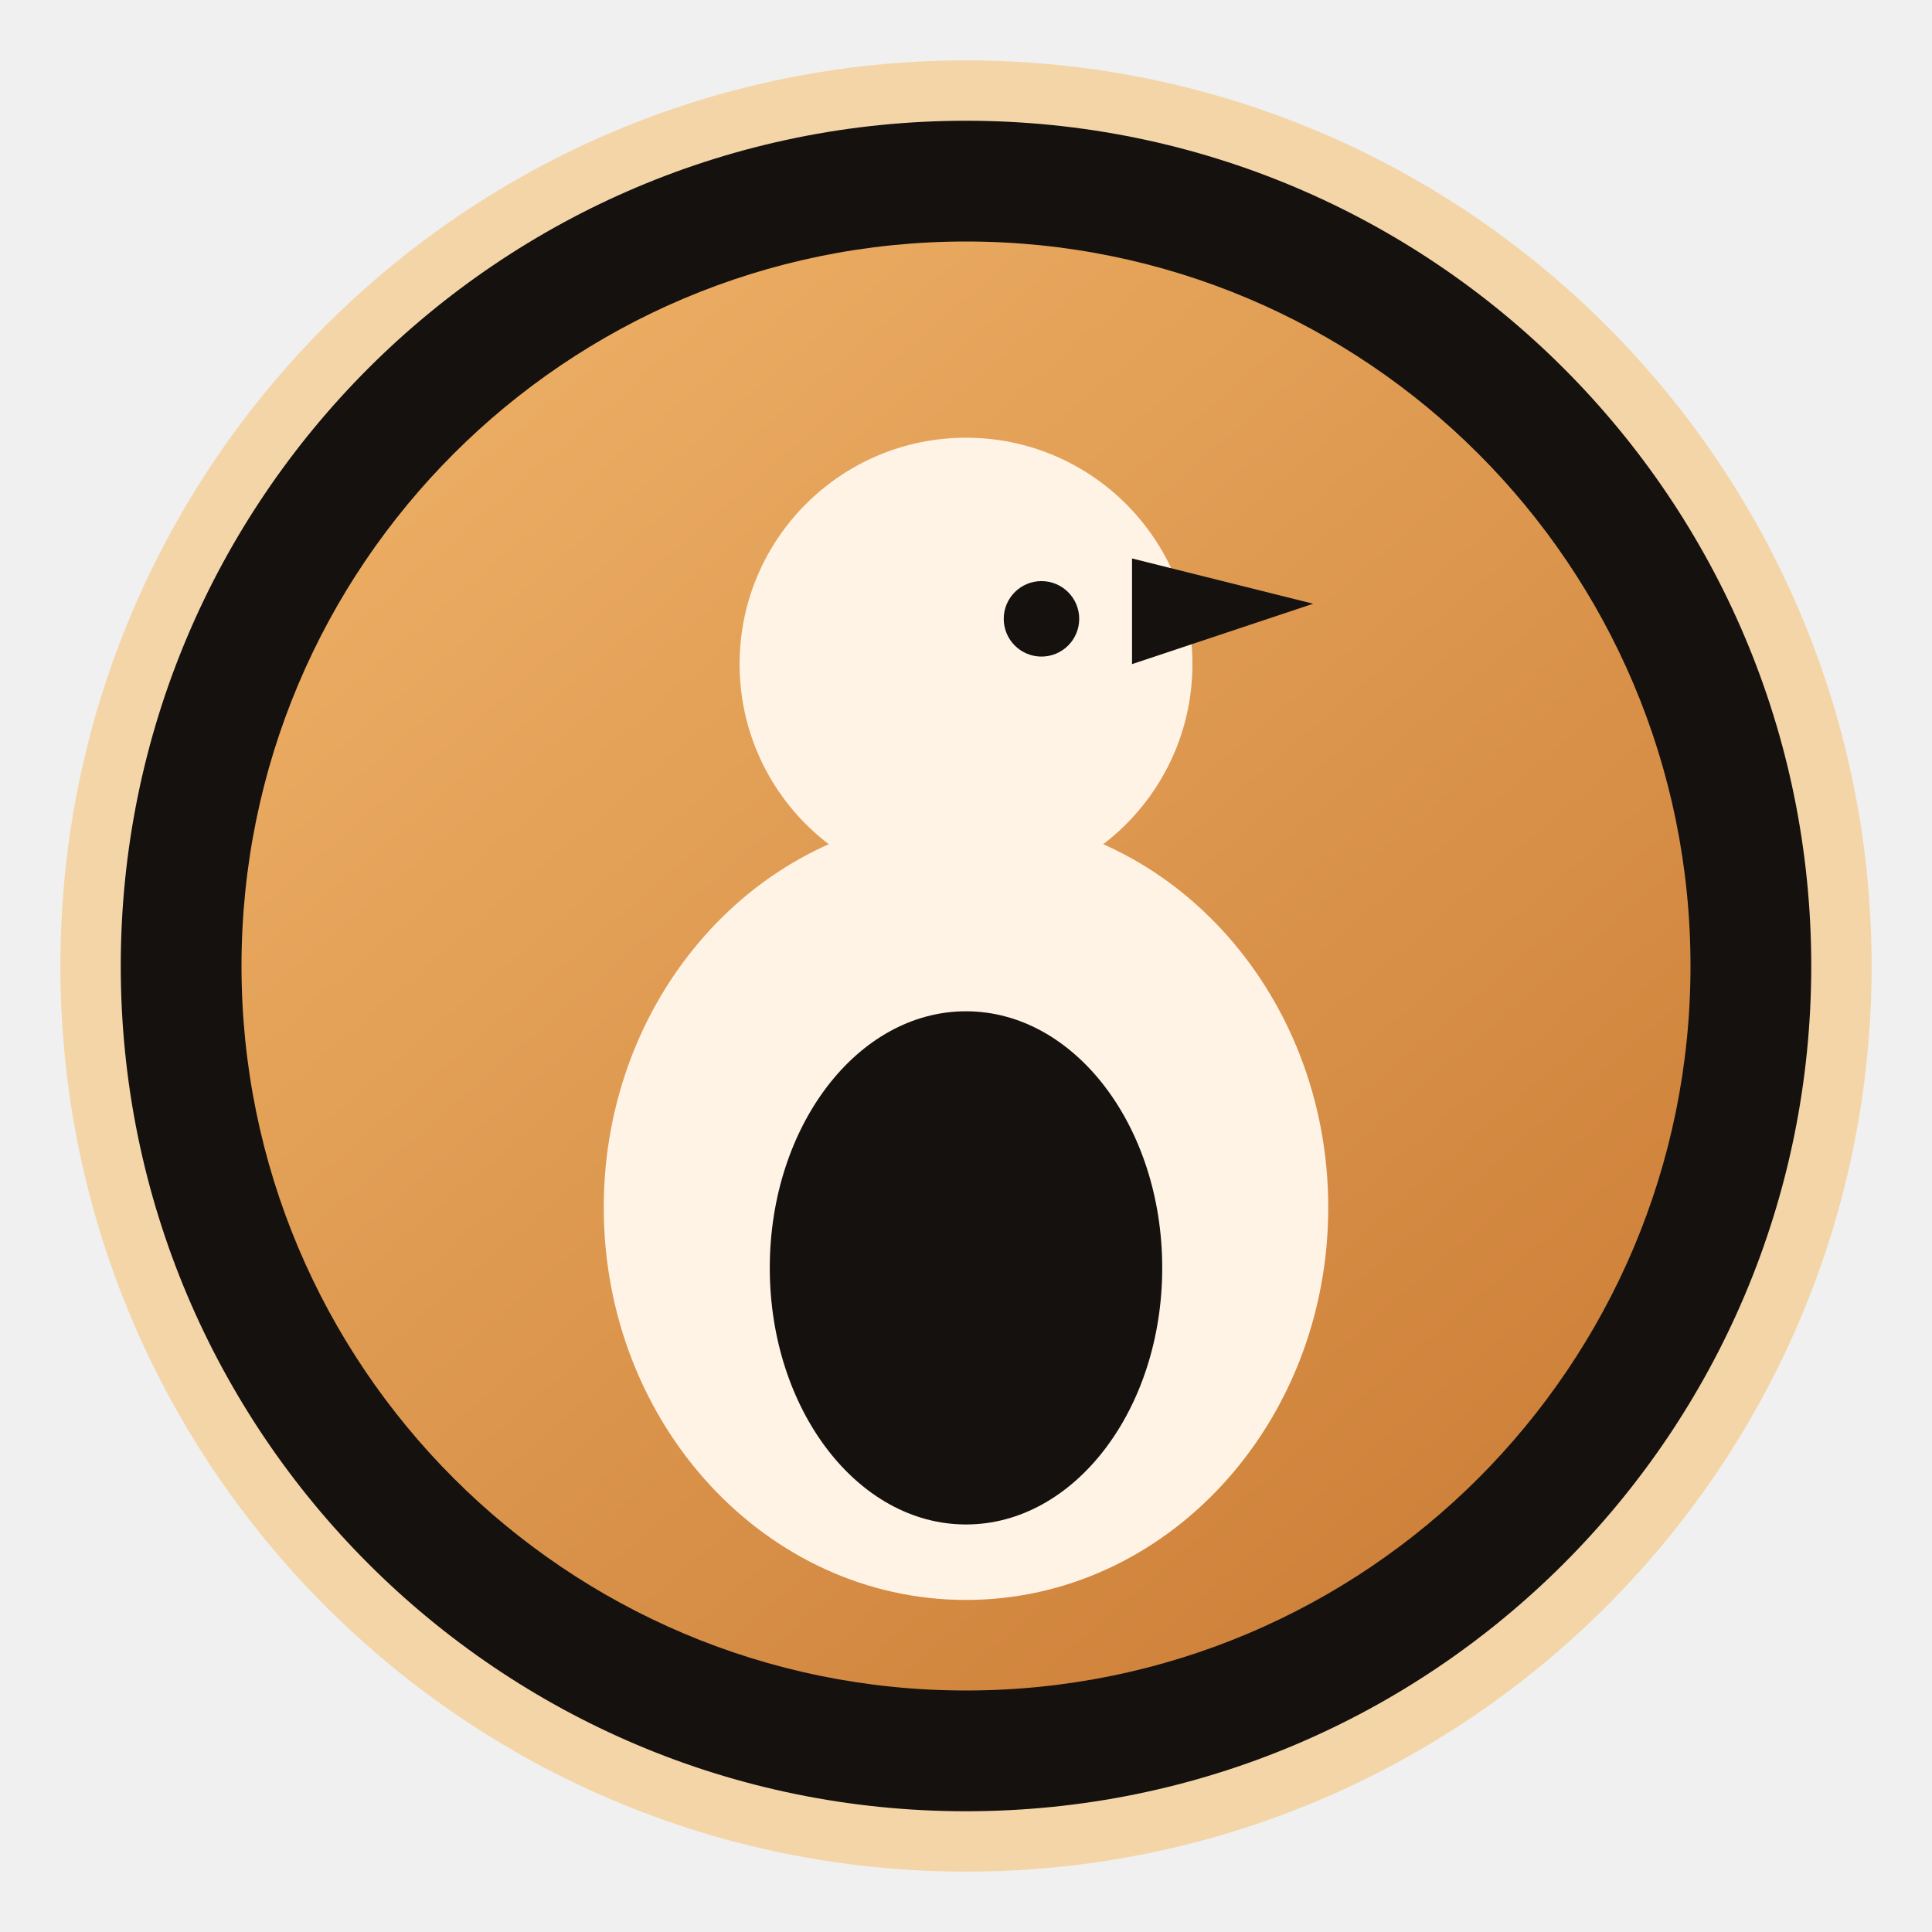
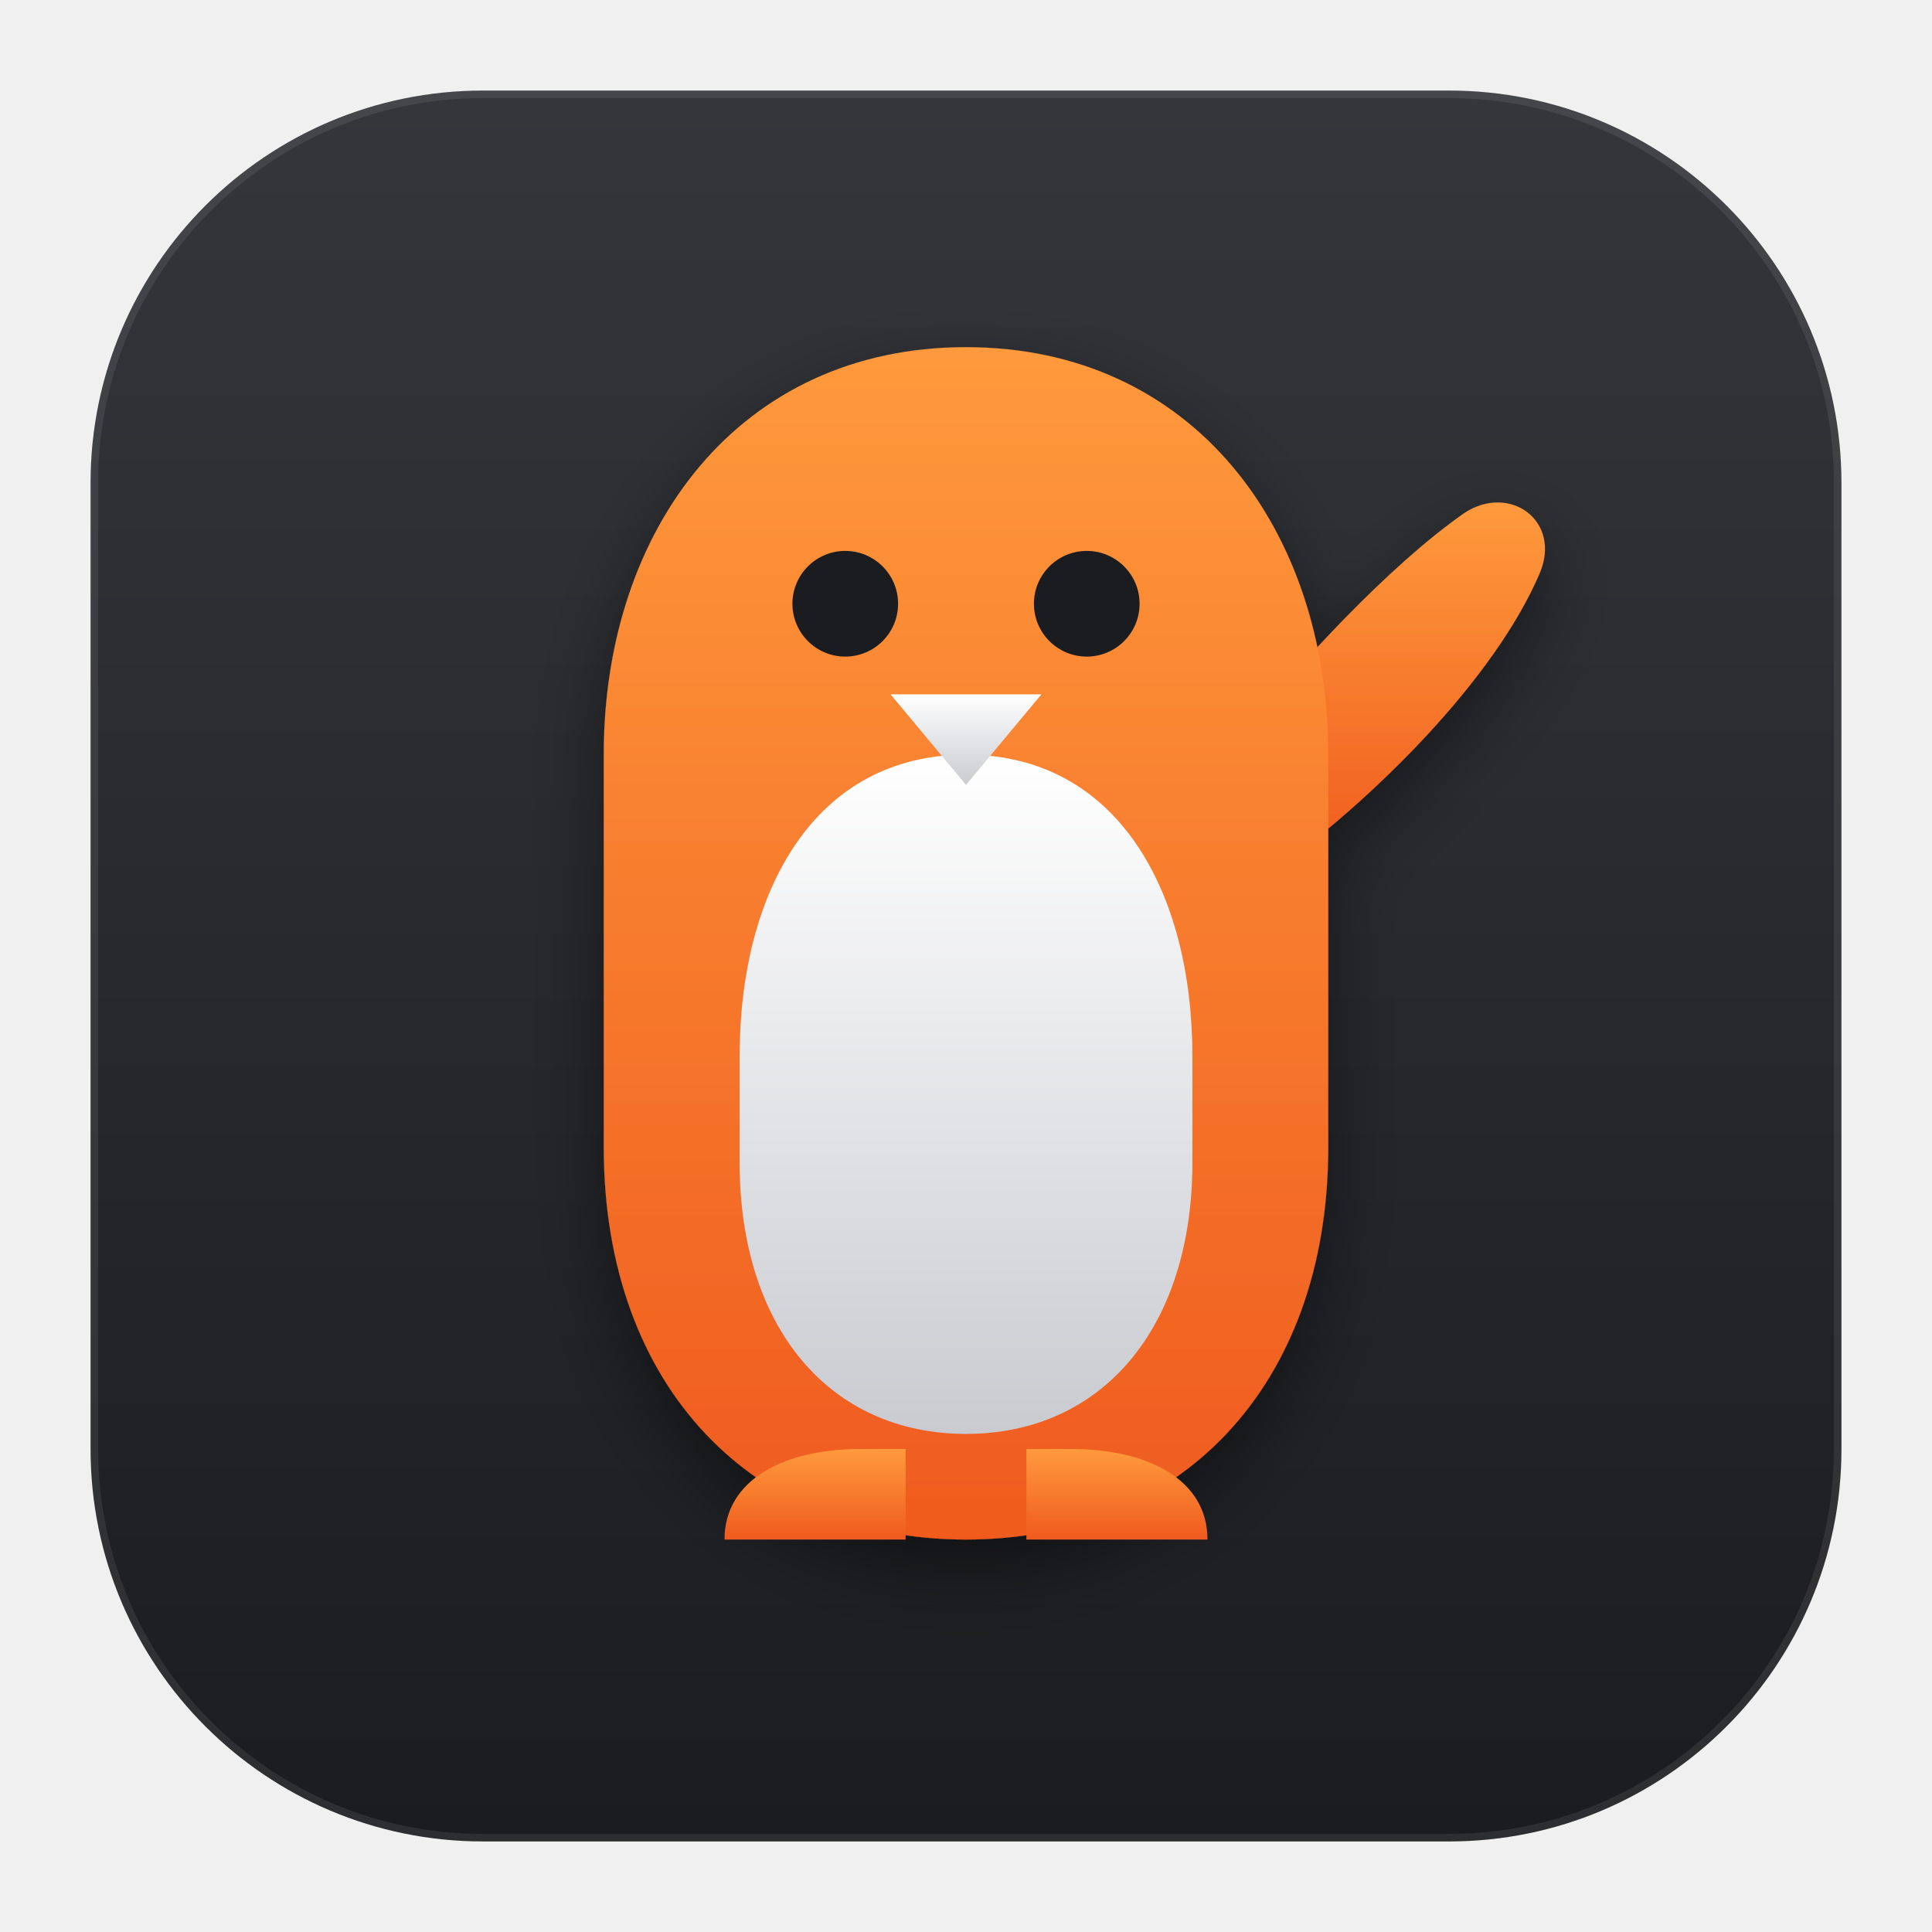
- <svg xmlns="http://www.w3.org/2000/svg" viewBox="0 0 128 128">
+ <svg xmlns="http://www.w3.org/2000/svg" viewBox="0 0 256 256" width="256" height="256">
  <defs>
-     <linearGradient id="copper" x1="20" y1="14" x2="108" y2="116" gradientUnits="userSpaceOnUse">
-       <stop stop-color="#F0B46A" />
-       <stop offset="1" stop-color="#C97932" />
+     <linearGradient id="accent" x1="0" y1="0" x2="0" y2="1">
+       <stop stop-color="#FF9A3C" />
+       <stop offset="1" stop-color="#EF5A1E" />
    </linearGradient>
+     <linearGradient id="tile" x1="0" y1="0" x2="0" y2="1">
+       <stop offset="0" stop-color="#34363b" />
+       <stop offset="1.0" stop-color="#1b1c1f" />
+     </linearGradient>
+     <linearGradient id="light" x1="0" y1="0" x2="0" y2="1">
+       <stop offset="0" stop-color="#ffffff" />
+       <stop offset="1.0" stop-color="#c9cbd0" />
+     </linearGradient>
+     <filter id="sh" x="-20%" y="-20%" width="140%" height="150%">
+       <feDropShadow dx="0" dy="4" stdDeviation="5" flood-color="#000" flood-opacity="0.45" />
+     </filter>
  </defs>
-   <circle cx="64" cy="64" r="58" fill="#15110E" />
-   <circle cx="64" cy="64" r="48" fill="url(#copper)" />
-   <ellipse cx="64" cy="80" rx="24" ry="26" fill="#FFF3E6" />
-   <circle cx="64" cy="44" r="15" fill="#FFF3E6" />
-   <ellipse cx="64" cy="84" rx="13" ry="17" fill="#15110E" />
-   <path d="M75 44 87 40 75 37Z" fill="#15110E" />
-   <circle cx="69" cy="41" r="2.5" fill="#15110E" />
-   <circle cx="64" cy="64" r="58" fill="none" stroke="#F4D5A8" stroke-width="4" />
+   <rect x="12" y="12" width="232" height="232" rx="52" fill="url(#tile)" />
+   <rect x="12.5" y="12.5" width="231" height="231" rx="51.5" fill="none" stroke="#ffffff" stroke-opacity="0.08" />
+   <g filter="url(#sh)">
+     <path fill="url(#accent)" d="M168 116c14-10 30-26 36-40 3-7-4-12-10-8-10 7-22 20-30 30z" />
+     <path fill="url(#accent)" d="M128 46c-30 0-48 24-48 54v52c0 32 20 52 48 52s48-20 48-52v-52c0-30-18-54-48-54z" />
+   </g>
+   <path fill="url(#light)" d="M128 100c-20 0-30 18-30 40v14c0 22 12 36 30 36s30-14 30-36v-14c0-22-10-40-30-40z" />
+   <circle cx="112" cy="80" r="7" fill="#1b1c1f" />
+   <circle cx="144" cy="80" r="7" fill="#1b1c1f" />
+   <path fill="url(#light)" d="M118 92h20l-10 12z" />
+   <path fill="url(#accent)" d="M96 204c0-8 8-12 18-12h6v12zM160 204c0-8-8-12-18-12h-6v12z" />
</svg>
